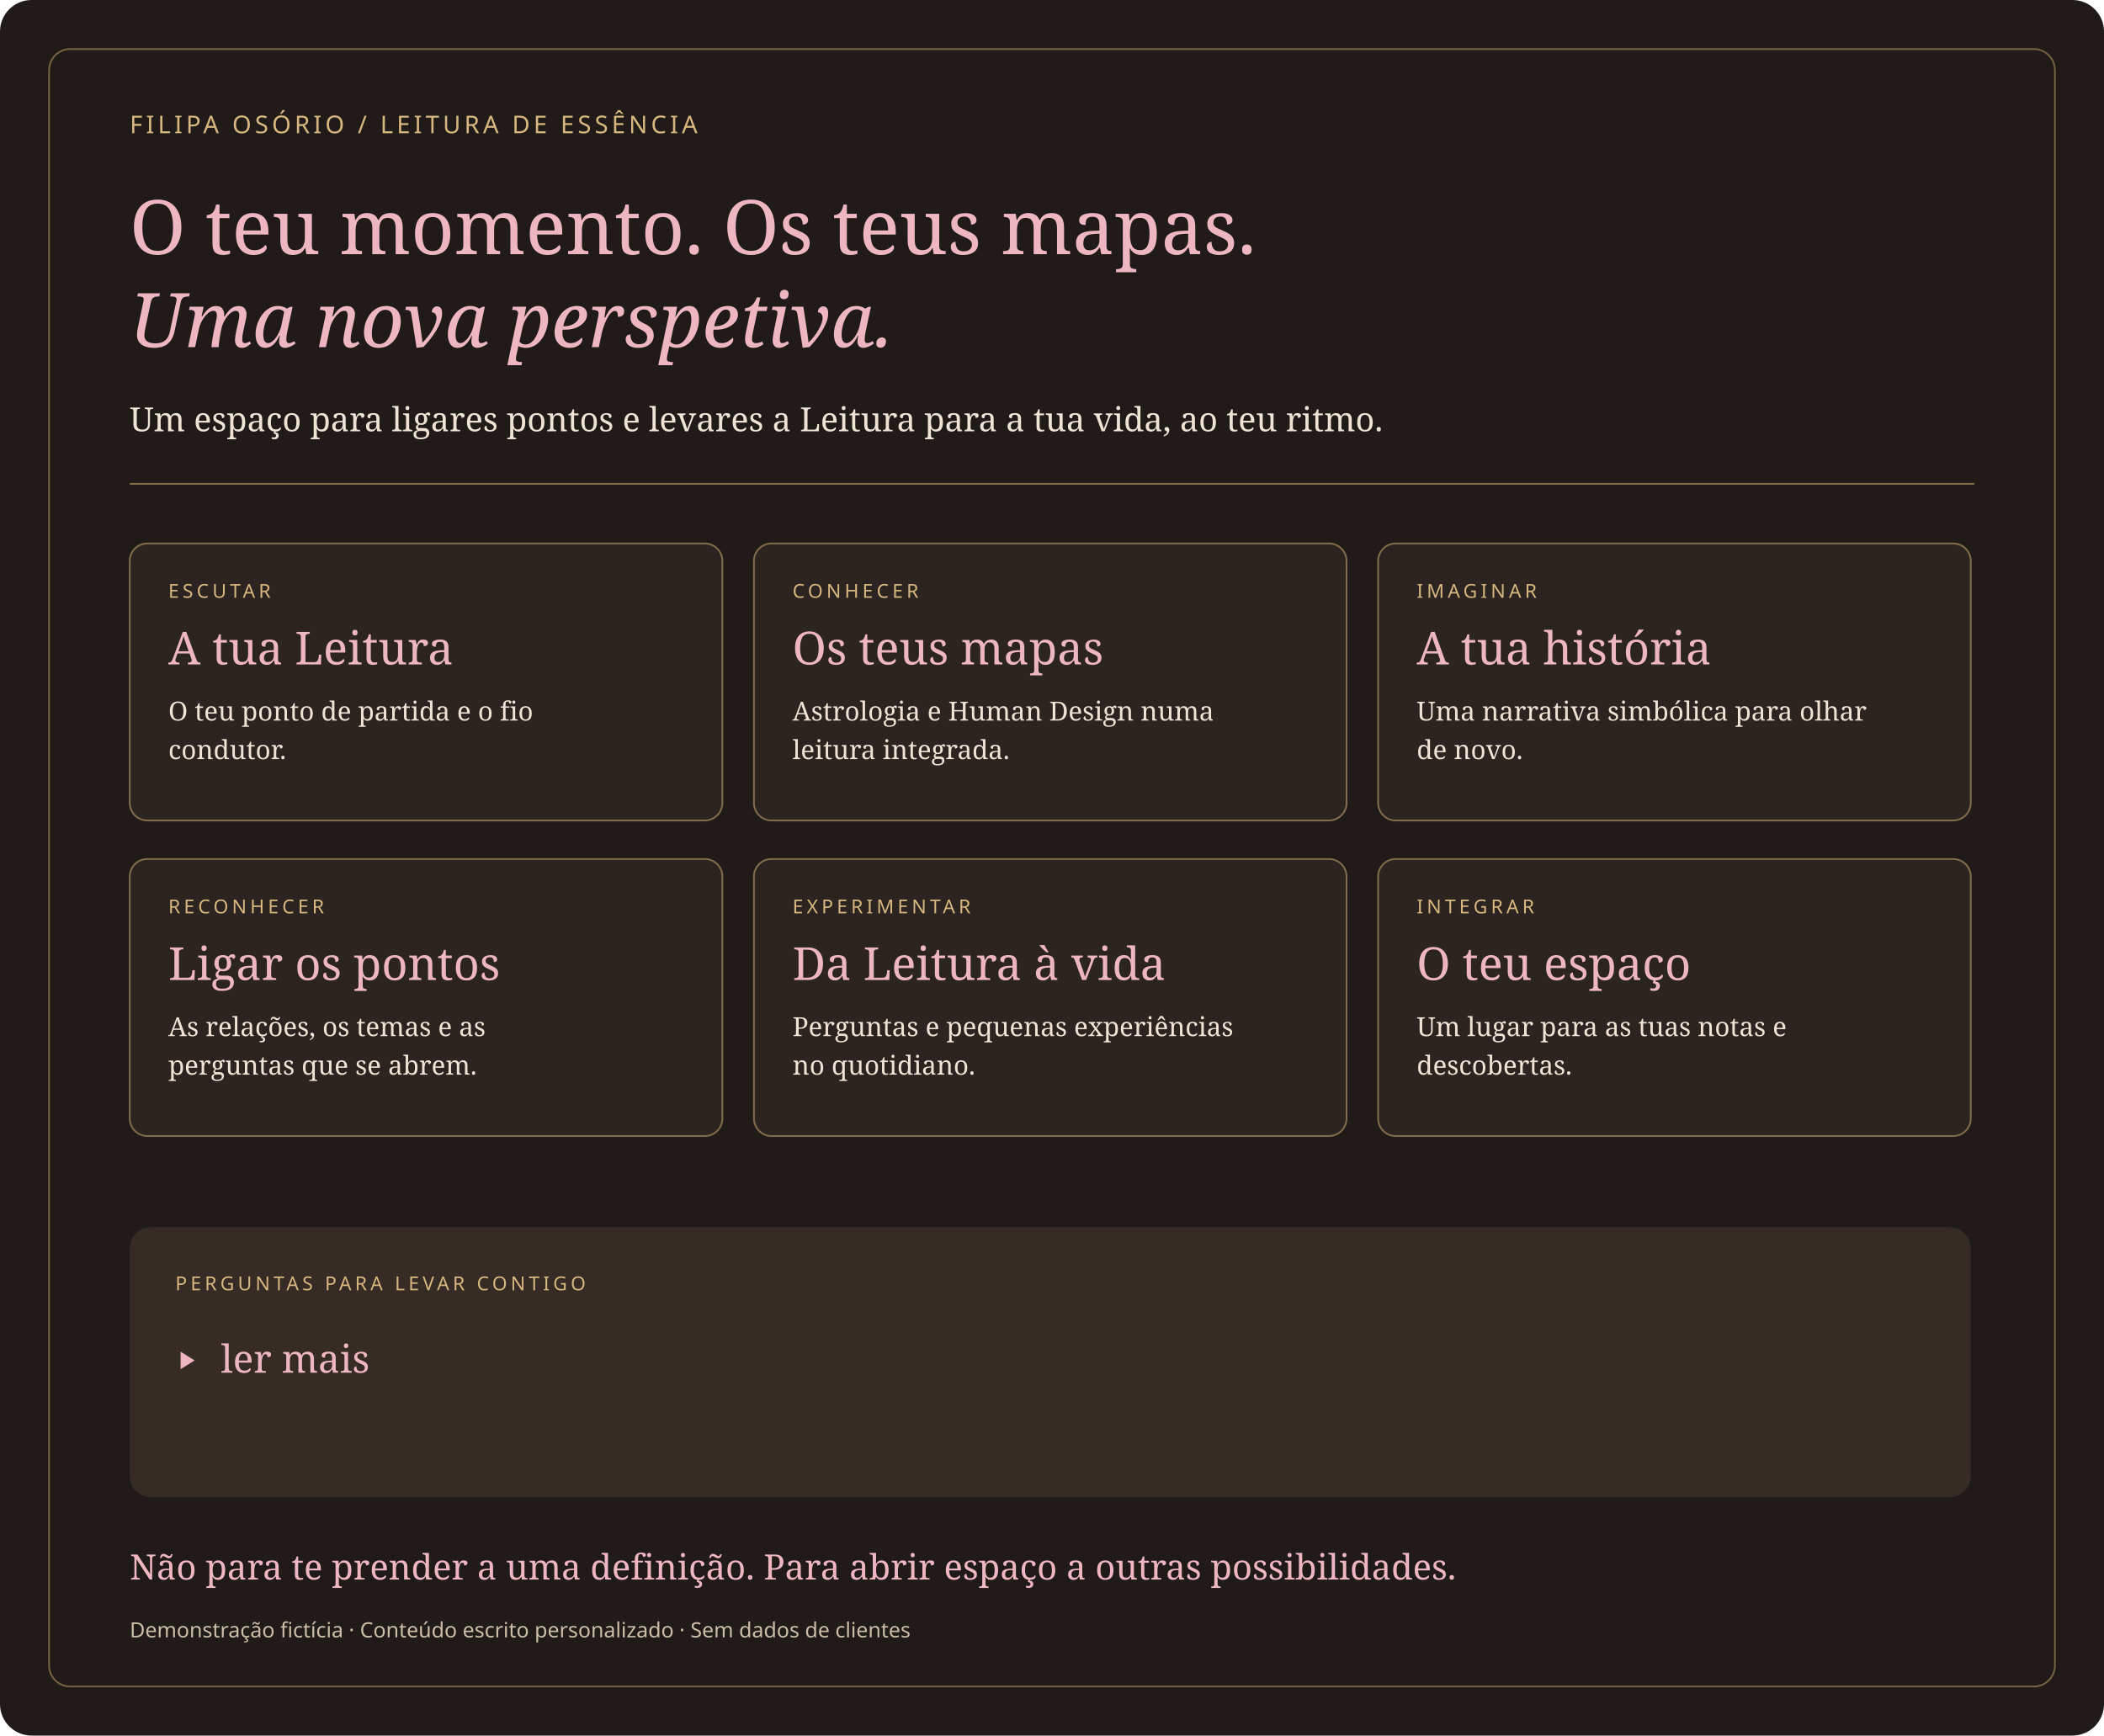
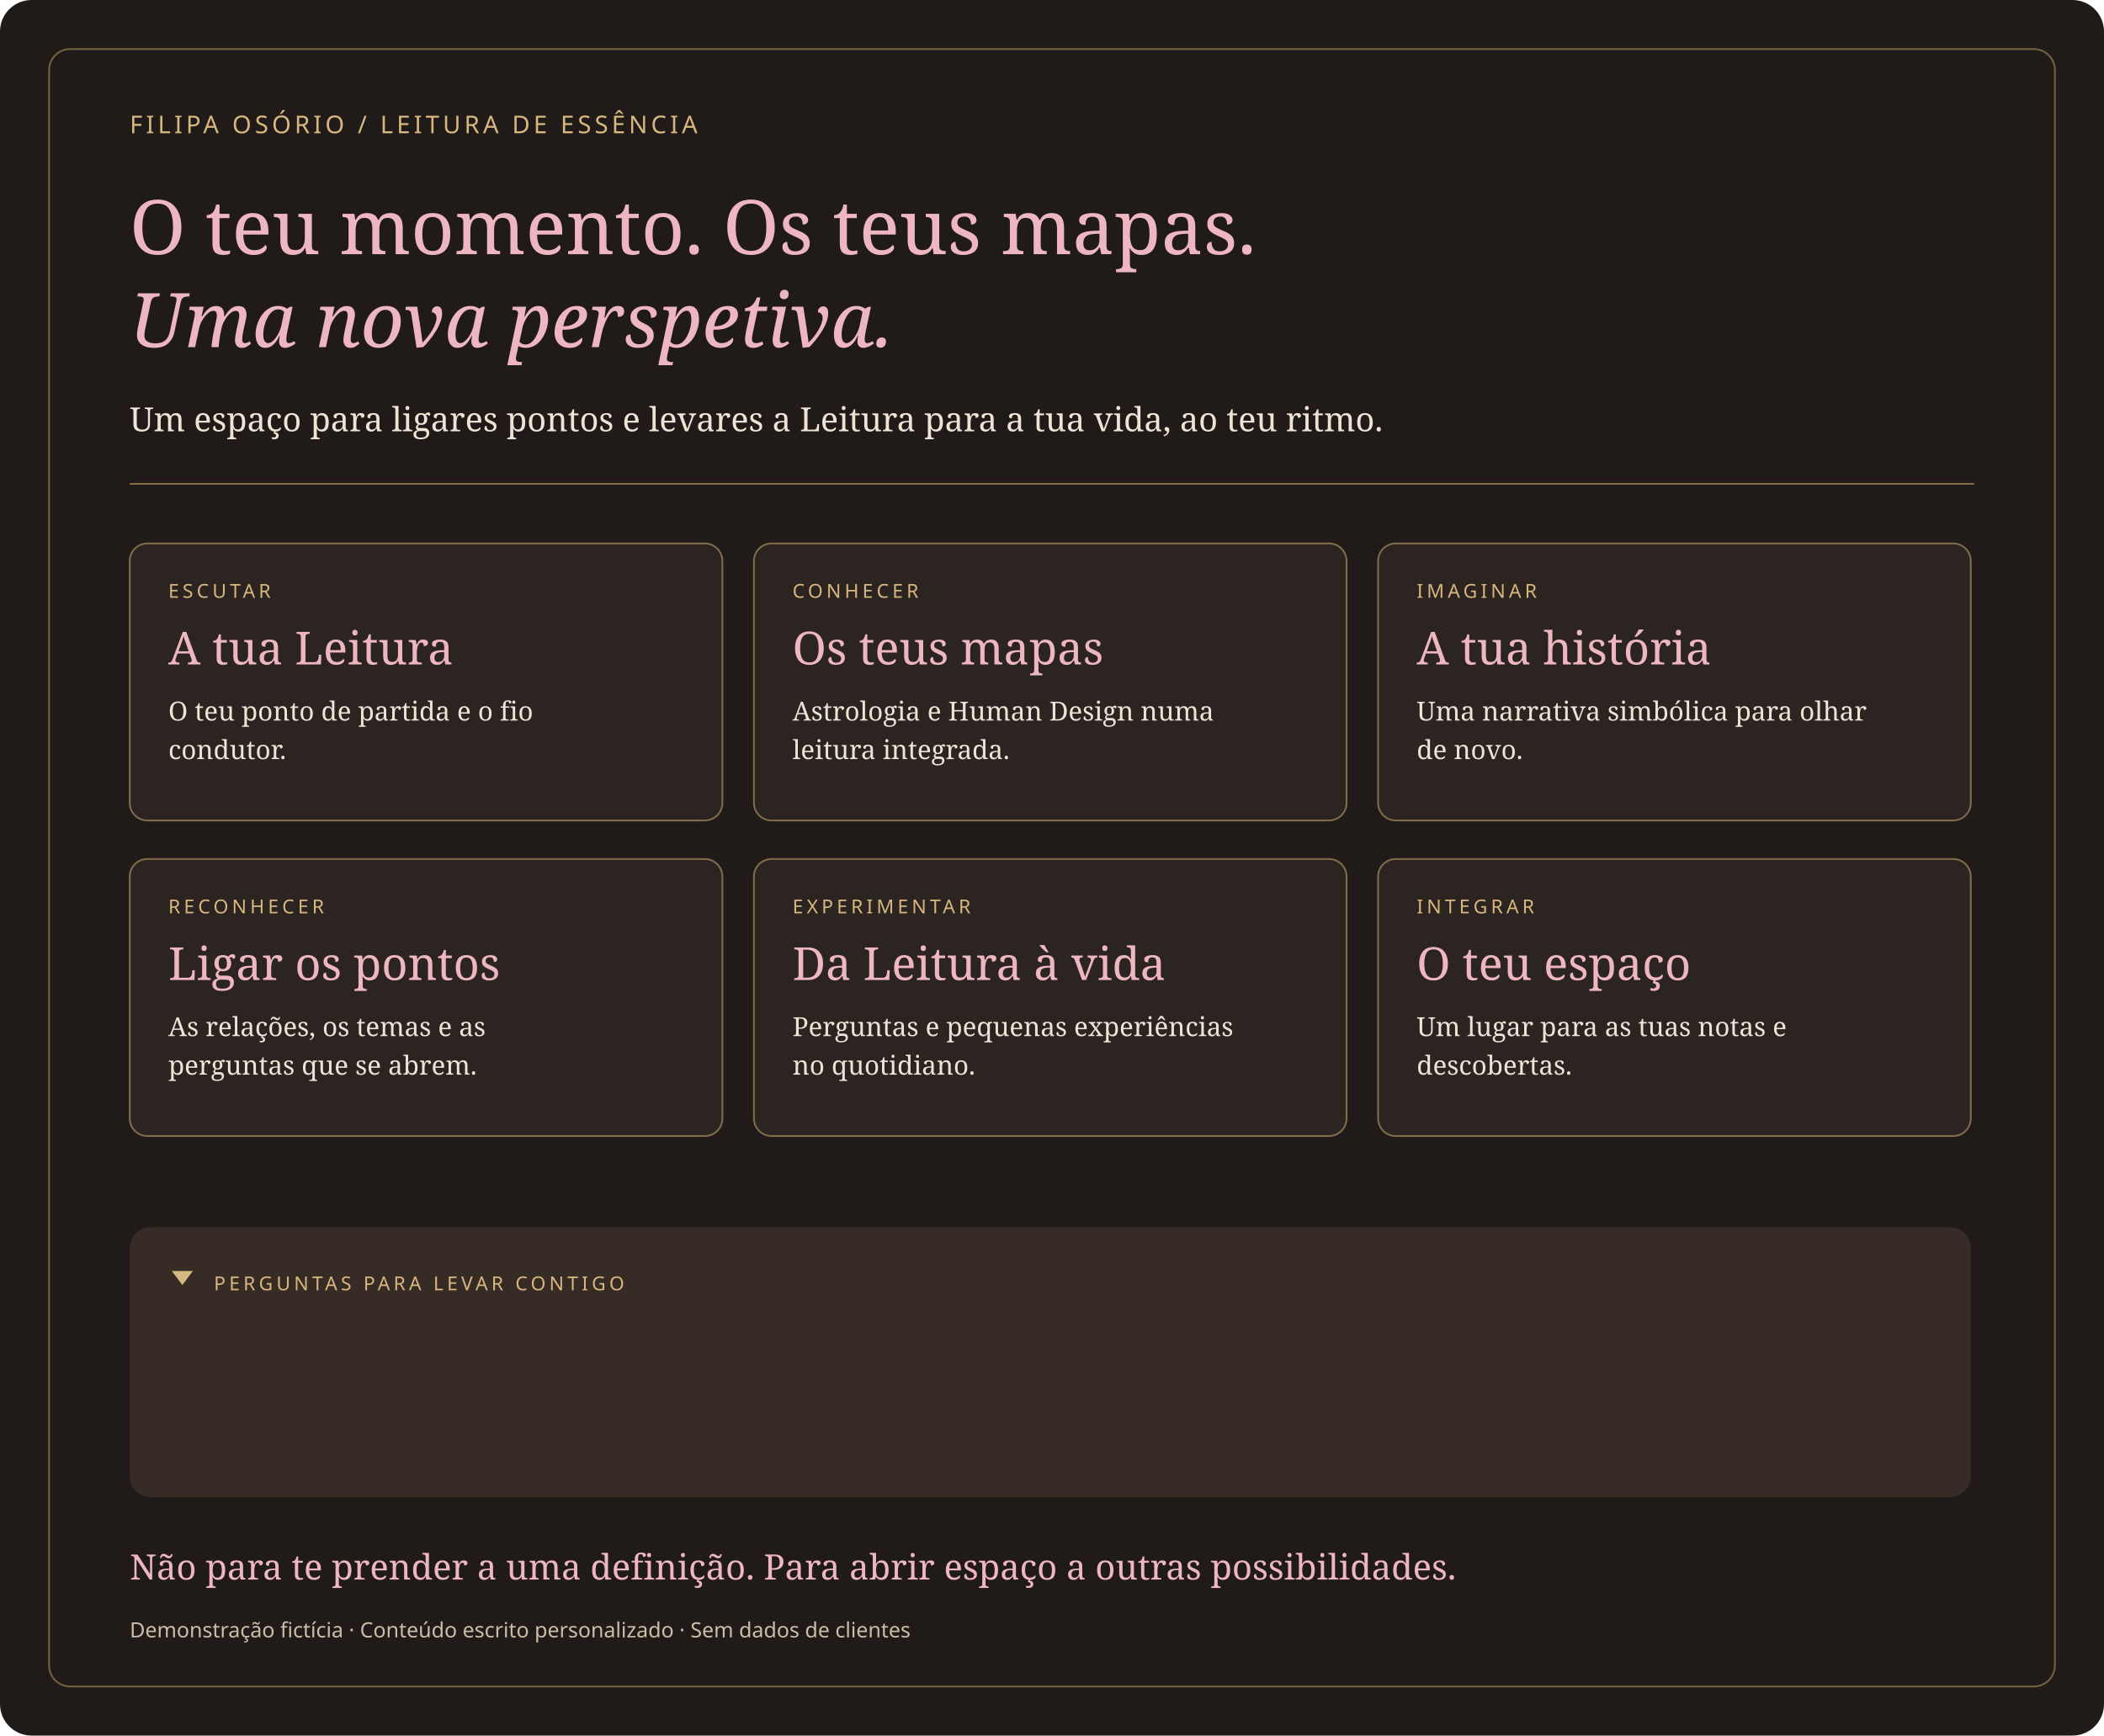
<svg xmlns="http://www.w3.org/2000/svg" width="1200" height="990" viewBox="0 0 1200 990">
  <rect width="1200" height="990" rx="18" fill="#201b18" />
  <rect x="28" y="28" width="1144" height="934" rx="12" fill="none" stroke="#c9a86c" stroke-opacity=".5" />
  <text x="74" y="76" font-size="14" fill="#d7b77f" font-family="sans-serif" letter-spacing="2">FILIPA OSÓRIO  /  LEITURA DE ESSÊNCIA</text>
  <text x="74" y="145" font-size="43" fill="#edb6c1" font-family="Georgia">O teu momento. Os teus mapas.</text>
  <text x="74" y="198" font-size="43" fill="#edb6c1" font-family="Georgia" font-style="italic">Uma nova perspetiva.</text>
  <text x="74" y="246" font-size="19" fill="#eee3d5" font-family="Georgia">Um espaço para ligares pontos e levares a Leitura para a tua vida, ao teu ritmo.</text>
  <path d="M74 276H1126" stroke="#c9a86c" stroke-opacity=".6" />
  <rect x="74" y="310" width="338" height="158" rx="10" fill="#2c2420" stroke="#806b4a" />
  <text x="96" y="341" font-size="11" fill="#d7b77f" font-family="sans-serif" letter-spacing="2">ESCUTAR</text>
  <text x="96" y="379" font-size="26" fill="#edb6c1" font-family="Georgia">A tua Leitura</text>
  <text x="96" y="411" font-size="15" fill="#eee3d5" font-family="Georgia">O teu ponto de partida e o fio</text>
  <text x="96" y="433" font-size="15" fill="#eee3d5" font-family="Georgia">condutor.</text>
  <rect x="430" y="310" width="338" height="158" rx="10" fill="#2c2420" stroke="#806b4a" />
  <text x="452" y="341" font-size="11" fill="#d7b77f" font-family="sans-serif" letter-spacing="2">CONHECER</text>
  <text x="452" y="379" font-size="26" fill="#edb6c1" font-family="Georgia">Os teus mapas</text>
  <text x="452" y="411" font-size="15" fill="#eee3d5" font-family="Georgia">Astrologia e Human Design numa</text>
  <text x="452" y="433" font-size="15" fill="#eee3d5" font-family="Georgia">leitura integrada.</text>
  <rect x="786" y="310" width="338" height="158" rx="10" fill="#2c2420" stroke="#806b4a" />
  <text x="808" y="341" font-size="11" fill="#d7b77f" font-family="sans-serif" letter-spacing="2">IMAGINAR</text>
  <text x="808" y="379" font-size="26" fill="#edb6c1" font-family="Georgia">A tua história</text>
  <text x="808" y="411" font-size="15" fill="#eee3d5" font-family="Georgia">Uma narrativa simbólica para olhar</text>
  <text x="808" y="433" font-size="15" fill="#eee3d5" font-family="Georgia">de novo.</text>
  <rect x="74" y="490" width="338" height="158" rx="10" fill="#2c2420" stroke="#806b4a" />
  <text x="96" y="521" font-size="11" fill="#d7b77f" font-family="sans-serif" letter-spacing="2">RECONHECER</text>
  <text x="96" y="559" font-size="26" fill="#edb6c1" font-family="Georgia">Ligar os pontos</text>
  <text x="96" y="591" font-size="15" fill="#eee3d5" font-family="Georgia">As relações, os temas e as</text>
  <text x="96" y="613" font-size="15" fill="#eee3d5" font-family="Georgia">perguntas que se abrem.</text>
  <rect x="430" y="490" width="338" height="158" rx="10" fill="#2c2420" stroke="#806b4a" />
  <text x="452" y="521" font-size="11" fill="#d7b77f" font-family="sans-serif" letter-spacing="2">EXPERIMENTAR</text>
  <text x="452" y="559" font-size="26" fill="#edb6c1" font-family="Georgia">Da Leitura à vida</text>
  <text x="452" y="591" font-size="15" fill="#eee3d5" font-family="Georgia">Perguntas e pequenas experiências</text>
  <text x="452" y="613" font-size="15" fill="#eee3d5" font-family="Georgia">no quotidiano.</text>
  <rect x="786" y="490" width="338" height="158" rx="10" fill="#2c2420" stroke="#806b4a" />
  <text x="808" y="521" font-size="11" fill="#d7b77f" font-family="sans-serif" letter-spacing="2">INTEGRAR</text>
  <text x="808" y="559" font-size="26" fill="#edb6c1" font-family="Georgia">O teu espaço</text>
  <text x="808" y="591" font-size="15" fill="#eee3d5" font-family="Georgia">Um lugar para as tuas notas e</text>
  <text x="808" y="613" font-size="15" fill="#eee3d5" font-family="Georgia">descobertas.</text>
  <rect x="74" y="700" width="1050" height="154" rx="12" fill="#362b25" />
-   <text x="100" y="736" font-size="11" fill="#d7b77f" font-family="sans-serif" letter-spacing="2">PERGUNTAS PARA LEVAR CONTIGO</text>
-   <path d="M103 771l8 5-8 5z" fill="#edb6c1" />
-   <text x="126" y="783" font-family="Georgia" font-size="22" fill="#edb6c1">ler mais</text>
+   <path d="M98 725l6 8 6-8z" fill="#d6b984" />
+   <text x="122" y="736" font-size="11" fill="#d7b77f" font-family="sans-serif" letter-spacing="2">PERGUNTAS PARA LEVAR CONTIGO</text>
  <text x="74" y="901" font-size="20" fill="#edb6c1" font-family="Georgia">Não para te prender a uma definição. Para abrir espaço a outras possibilidades.</text>
  <text x="74" y="934" font-size="12" fill="#ccbda8" font-family="sans-serif">Demonstração fictícia · Conteúdo escrito personalizado · Sem dados de clientes</text>
</svg>
